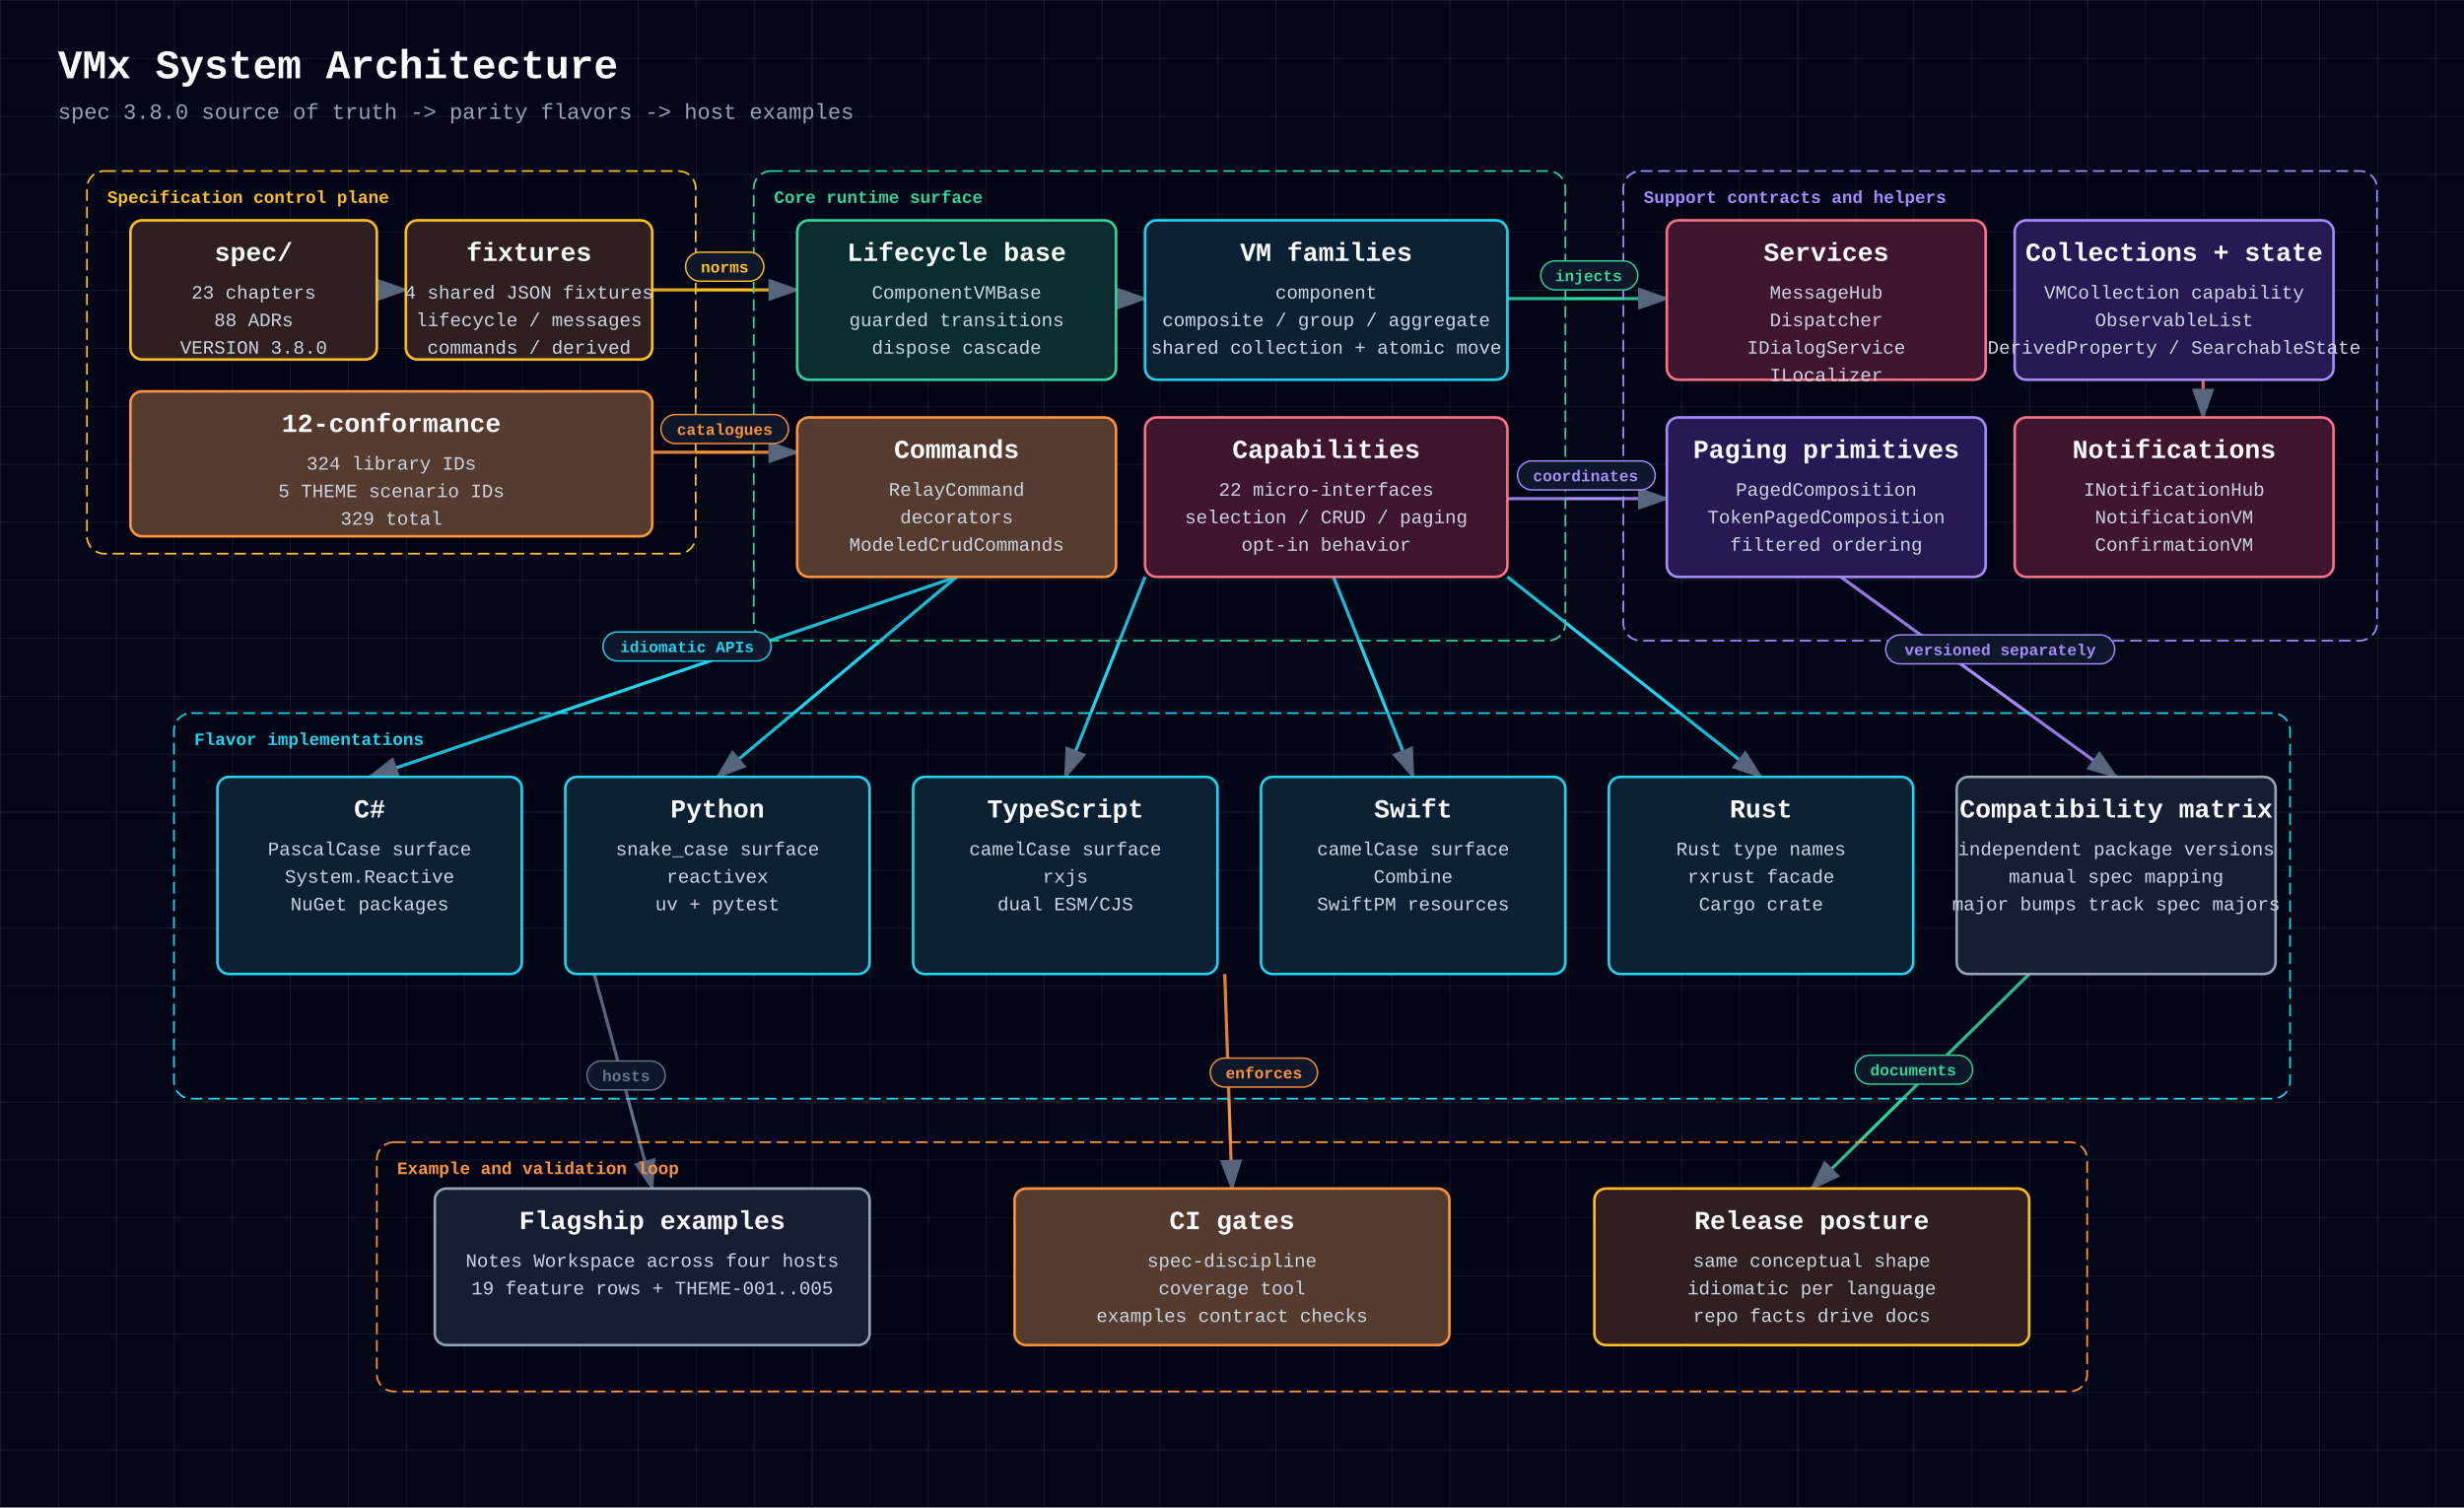
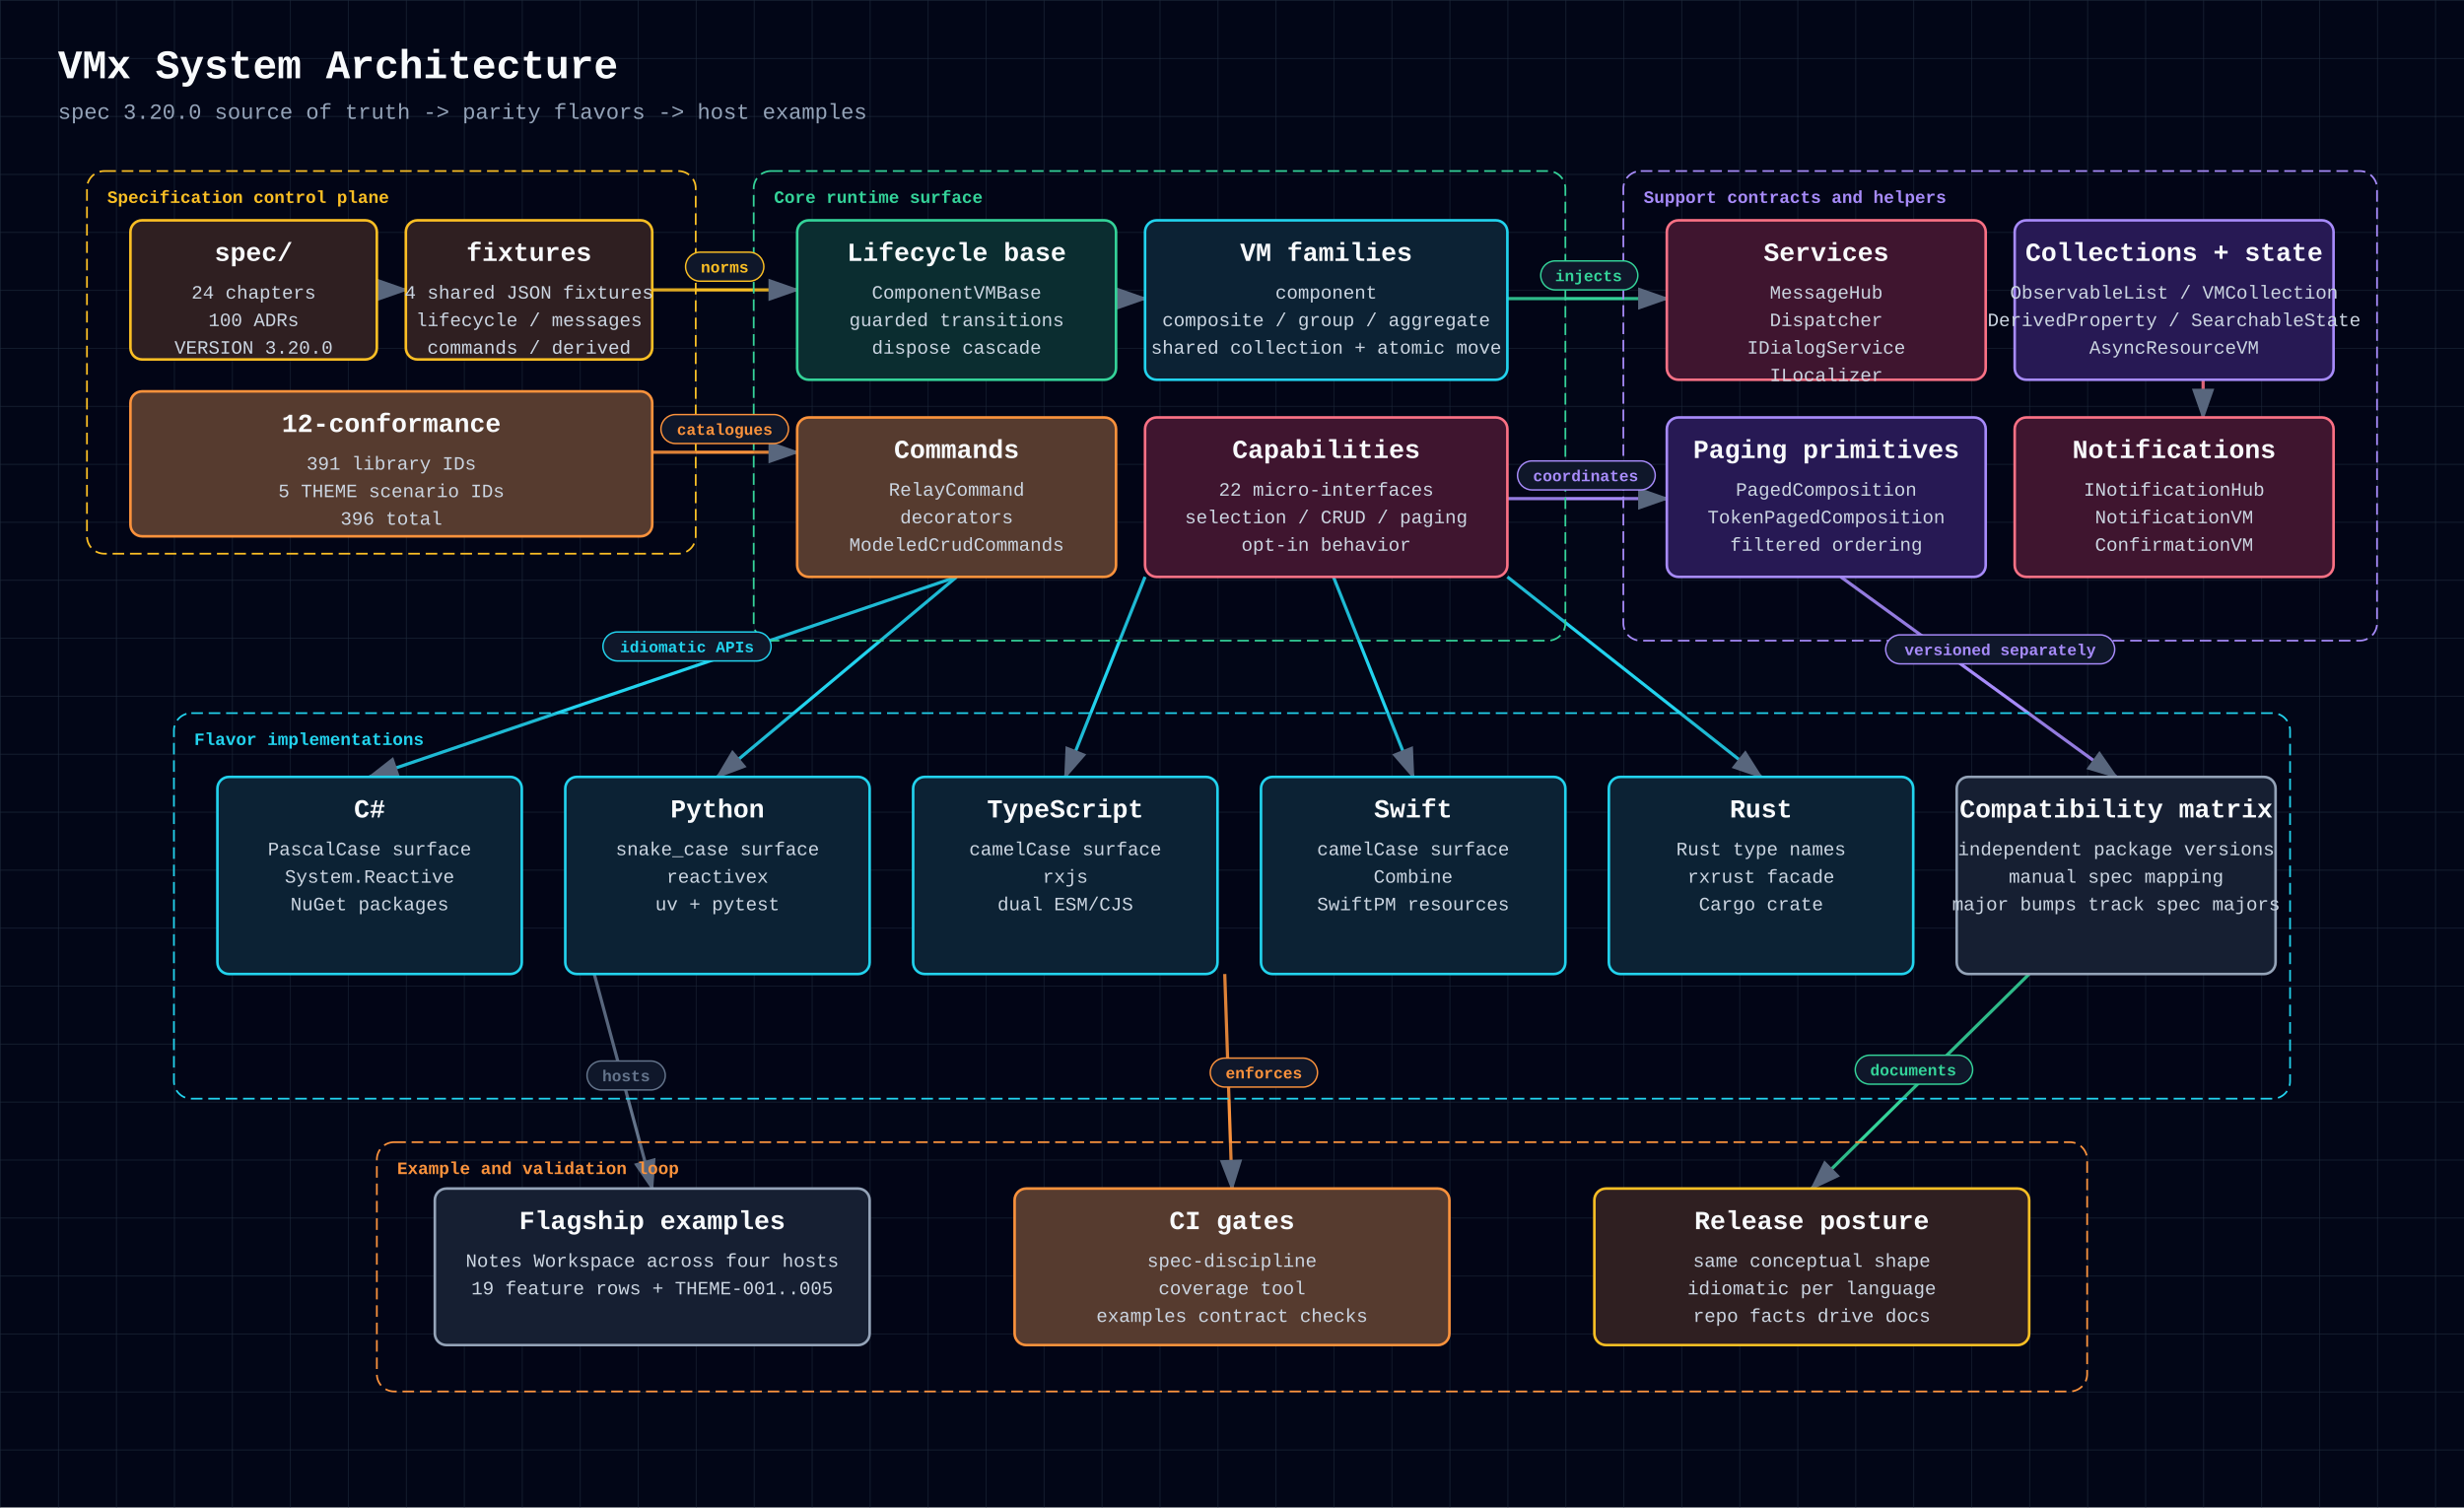
<svg xmlns="http://www.w3.org/2000/svg" width="1700" height="1040" viewBox="0 0 1700 1040" style="font-family: 'JetBrains Mono', ui-monospace, SFMono-Regular, Menlo, Monaco, Consolas, 'Liberation Mono', 'Courier New', monospace;">
  <defs>
    <style>
      text { font-family: 'JetBrains Mono', ui-monospace, SFMono-Regular, Menlo, Monaco, Consolas, 'Liberation Mono', 'Courier New', monospace; }
    </style>
    <pattern id="grid" width="40" height="40" patternUnits="userSpaceOnUse">
      <path d="M 40 0 L 0 0 0 40" fill="none" stroke="#1e293b" stroke-width="0.8" />
    </pattern>
    <marker id="arrowhead" markerWidth="10" markerHeight="7" refX="9" refY="3.5" orient="auto">
      <polygon points="0 0, 10 3.5, 0 7" fill="#64748b" />
    </marker>
  </defs>
  <rect width="100%" height="100%" fill="#020617" />
  <rect width="100%" height="100%" fill="url(#grid)" />
  <text x="40" y="54" fill="#f8fafc" font-size="28" font-weight="700" text-anchor="start">VMx System Architecture</text>
-   <text x="40" y="82" fill="#94a3b8" font-size="15" font-weight="400" text-anchor="start">spec 3.8.0 source of truth -&gt; parity flavors -&gt; host examples</text>
+   <text x="40" y="82" fill="#94a3b8" font-size="15" font-weight="400" text-anchor="start">spec 3.20.0 source of truth -&gt; parity flavors -&gt; host examples</text>
  <polyline points="260,200 280,200" fill="none" stroke="#fbbf24" stroke-width="2.2" marker-end="url(#arrowhead)" />
  <polyline points="450,200 550,200" fill="none" stroke="#fbbf24" stroke-width="2.2" marker-end="url(#arrowhead)" />
  <polyline points="450,312 550,312" fill="none" stroke="#fb923c" stroke-width="2.2" marker-end="url(#arrowhead)" />
  <polyline points="770,206 790,206" fill="none" stroke="#22d3ee" stroke-width="2.2" marker-end="url(#arrowhead)" />
  <polyline points="1040,206 1150,206" fill="none" stroke="#34d399" stroke-width="2.2" marker-end="url(#arrowhead)" />
  <polyline points="1040,344 1150,344" fill="none" stroke="#a78bfa" stroke-width="2.2" marker-end="url(#arrowhead)" />
  <polyline points="1520,262 1520,288" fill="none" stroke="#fb7185" stroke-width="2.2" marker-end="url(#arrowhead)" />
  <polyline points="660,398 255,536" fill="none" stroke="#22d3ee" stroke-width="2.2" marker-end="url(#arrowhead)" />
  <polyline points="660,398 495,536" fill="none" stroke="#22d3ee" stroke-width="2.2" marker-end="url(#arrowhead)" />
  <polyline points="790,398 735,536" fill="none" stroke="#22d3ee" stroke-width="2.2" marker-end="url(#arrowhead)" />
  <polyline points="920,398 975,536" fill="none" stroke="#22d3ee" stroke-width="2.2" marker-end="url(#arrowhead)" />
  <polyline points="1040,398 1215,536" fill="none" stroke="#22d3ee" stroke-width="2.2" marker-end="url(#arrowhead)" />
  <polyline points="1270,398 1460,536" fill="none" stroke="#a78bfa" stroke-width="2.2" marker-end="url(#arrowhead)" />
  <polyline points="410,672 450,820" fill="none" stroke="#64748b" stroke-width="2.2" marker-end="url(#arrowhead)" />
  <polyline points="845,672 850,820" fill="none" stroke="#fb923c" stroke-width="2.2" marker-end="url(#arrowhead)" />
  <polyline points="1400,672 1250,820" fill="none" stroke="#34d399" stroke-width="2.2" marker-end="url(#arrowhead)" />
  <rect x="60" y="118" width="420" height="264" rx="12" fill="rgba(2, 6, 23, 0.12)" stroke="#fbbf24" stroke-width="1.2" stroke-dasharray="8 4" />
  <text x="74" y="140" fill="#fbbf24" font-size="12" font-weight="700" text-anchor="start">Specification control plane</text>
  <rect x="520" y="118" width="560" height="324" rx="12" fill="rgba(2, 6, 23, 0.12)" stroke="#34d399" stroke-width="1.2" stroke-dasharray="8 4" />
  <text x="534" y="140" fill="#34d399" font-size="12" font-weight="700" text-anchor="start">Core runtime surface</text>
  <rect x="1120" y="118" width="520" height="324" rx="12" fill="rgba(2, 6, 23, 0.12)" stroke="#a78bfa" stroke-width="1.2" stroke-dasharray="8 4" />
  <text x="1134" y="140" fill="#a78bfa" font-size="12" font-weight="700" text-anchor="start">Support contracts and helpers</text>
  <rect x="120" y="492" width="1460" height="266" rx="12" fill="rgba(2, 6, 23, 0.12)" stroke="#22d3ee" stroke-width="1.2" stroke-dasharray="8 4" />
  <text x="134" y="514" fill="#22d3ee" font-size="12" font-weight="700" text-anchor="start">Flavor implementations</text>
  <rect x="260" y="788" width="1180" height="172" rx="12" fill="rgba(2, 6, 23, 0.12)" stroke="#fb923c" stroke-width="1.2" stroke-dasharray="8 4" />
  <text x="274" y="810" fill="#fb923c" font-size="12" font-weight="700" text-anchor="start">Example and validation loop</text>
  <rect x="90" y="152" width="170" height="96" rx="8" fill="#0f172a" />
  <rect x="90" y="152" width="170" height="96" rx="8" fill="rgba(120, 53, 15, 0.3)" stroke="#fbbf24" stroke-width="1.8" />
  <text x="175" y="180" fill="#f8fafc" font-size="18" font-weight="700" text-anchor="middle">spec/</text>
-   <text x="175" y="206" fill="#cbd5e1" font-size="13" font-weight="400" text-anchor="middle">23 chapters</text>
-   <text x="175" y="225" fill="#cbd5e1" font-size="13" font-weight="400" text-anchor="middle">88 ADRs</text>
-   <text x="175" y="244" fill="#cbd5e1" font-size="13" font-weight="400" text-anchor="middle">VERSION 3.8.0</text>
+   <text x="175" y="206" fill="#cbd5e1" font-size="13" font-weight="400" text-anchor="middle">24 chapters</text>
+   <text x="175" y="225" fill="#cbd5e1" font-size="13" font-weight="400" text-anchor="middle">100 ADRs</text>
+   <text x="175" y="244" fill="#cbd5e1" font-size="13" font-weight="400" text-anchor="middle">VERSION 3.20.0</text>
  <rect x="280" y="152" width="170" height="96" rx="8" fill="#0f172a" />
  <rect x="280" y="152" width="170" height="96" rx="8" fill="rgba(120, 53, 15, 0.3)" stroke="#fbbf24" stroke-width="1.8" />
  <text x="365" y="180" fill="#f8fafc" font-size="18" font-weight="700" text-anchor="middle">fixtures</text>
  <text x="365" y="206" fill="#cbd5e1" font-size="13" font-weight="400" text-anchor="middle">4 shared JSON fixtures</text>
  <text x="365" y="225" fill="#cbd5e1" font-size="13" font-weight="400" text-anchor="middle">lifecycle / messages</text>
  <text x="365" y="244" fill="#cbd5e1" font-size="13" font-weight="400" text-anchor="middle">commands / derived</text>
  <rect x="90" y="270" width="360" height="100" rx="8" fill="#0f172a" />
  <rect x="90" y="270" width="360" height="100" rx="8" fill="rgba(251, 146, 60, 0.3)" stroke="#fb923c" stroke-width="1.8" />
  <text x="270" y="298" fill="#f8fafc" font-size="18" font-weight="700" text-anchor="middle">12-conformance</text>
-   <text x="270" y="324" fill="#cbd5e1" font-size="13" font-weight="400" text-anchor="middle">324 library IDs</text>
+   <text x="270" y="324" fill="#cbd5e1" font-size="13" font-weight="400" text-anchor="middle">391 library IDs</text>
  <text x="270" y="343" fill="#cbd5e1" font-size="13" font-weight="400" text-anchor="middle">5 THEME scenario IDs</text>
-   <text x="270" y="362" fill="#cbd5e1" font-size="13" font-weight="400" text-anchor="middle">329 total</text>
+   <text x="270" y="362" fill="#cbd5e1" font-size="13" font-weight="400" text-anchor="middle">396 total</text>
  <rect x="550" y="152" width="220" height="110" rx="8" fill="#0f172a" />
  <rect x="550" y="152" width="220" height="110" rx="8" fill="rgba(6, 78, 59, 0.4)" stroke="#34d399" stroke-width="1.8" />
  <text x="660" y="180" fill="#f8fafc" font-size="18" font-weight="700" text-anchor="middle">Lifecycle base</text>
  <text x="660" y="206" fill="#cbd5e1" font-size="13" font-weight="400" text-anchor="middle">ComponentVMBase</text>
  <text x="660" y="225" fill="#cbd5e1" font-size="13" font-weight="400" text-anchor="middle">guarded transitions</text>
  <text x="660" y="244" fill="#cbd5e1" font-size="13" font-weight="400" text-anchor="middle">dispose cascade</text>
  <rect x="790" y="152" width="250" height="110" rx="8" fill="#0f172a" />
  <rect x="790" y="152" width="250" height="110" rx="8" fill="rgba(8, 51, 68, 0.4)" stroke="#22d3ee" stroke-width="1.8" />
  <text x="915" y="180" fill="#f8fafc" font-size="18" font-weight="700" text-anchor="middle">VM families</text>
  <text x="915" y="206" fill="#cbd5e1" font-size="13" font-weight="400" text-anchor="middle">component</text>
  <text x="915" y="225" fill="#cbd5e1" font-size="13" font-weight="400" text-anchor="middle">composite / group / aggregate</text>
  <text x="915" y="244" fill="#cbd5e1" font-size="13" font-weight="400" text-anchor="middle">shared collection + atomic move</text>
  <rect x="550" y="288" width="220" height="110" rx="8" fill="#0f172a" />
  <rect x="550" y="288" width="220" height="110" rx="8" fill="rgba(251, 146, 60, 0.3)" stroke="#fb923c" stroke-width="1.8" />
  <text x="660" y="316" fill="#f8fafc" font-size="18" font-weight="700" text-anchor="middle">Commands</text>
  <text x="660" y="342" fill="#cbd5e1" font-size="13" font-weight="400" text-anchor="middle">RelayCommand</text>
  <text x="660" y="361" fill="#cbd5e1" font-size="13" font-weight="400" text-anchor="middle">decorators</text>
  <text x="660" y="380" fill="#cbd5e1" font-size="13" font-weight="400" text-anchor="middle">ModeledCrudCommands</text>
  <rect x="790" y="288" width="250" height="110" rx="8" fill="#0f172a" />
  <rect x="790" y="288" width="250" height="110" rx="8" fill="rgba(136, 19, 55, 0.4)" stroke="#fb7185" stroke-width="1.8" />
  <text x="915" y="316" fill="#f8fafc" font-size="18" font-weight="700" text-anchor="middle">Capabilities</text>
  <text x="915" y="342" fill="#cbd5e1" font-size="13" font-weight="400" text-anchor="middle">22 micro-interfaces</text>
  <text x="915" y="361" fill="#cbd5e1" font-size="13" font-weight="400" text-anchor="middle">selection / CRUD / paging</text>
  <text x="915" y="380" fill="#cbd5e1" font-size="13" font-weight="400" text-anchor="middle">opt-in behavior</text>
  <rect x="1150" y="152" width="220" height="110" rx="8" fill="#0f172a" />
  <rect x="1150" y="152" width="220" height="110" rx="8" fill="rgba(136, 19, 55, 0.4)" stroke="#fb7185" stroke-width="1.8" />
  <text x="1260" y="180" fill="#f8fafc" font-size="18" font-weight="700" text-anchor="middle">Services</text>
  <text x="1260" y="206" fill="#cbd5e1" font-size="13" font-weight="400" text-anchor="middle">MessageHub</text>
  <text x="1260" y="225" fill="#cbd5e1" font-size="13" font-weight="400" text-anchor="middle">Dispatcher</text>
  <text x="1260" y="244" fill="#cbd5e1" font-size="13" font-weight="400" text-anchor="middle">IDialogService</text>
  <text x="1260" y="263" fill="#cbd5e1" font-size="13" font-weight="400" text-anchor="middle">ILocalizer</text>
  <rect x="1390" y="152" width="220" height="110" rx="8" fill="#0f172a" />
  <rect x="1390" y="152" width="220" height="110" rx="8" fill="rgba(76, 29, 149, 0.4)" stroke="#a78bfa" stroke-width="1.8" />
  <text x="1500" y="180" fill="#f8fafc" font-size="18" font-weight="700" text-anchor="middle">Collections + state</text>
-   <text x="1500" y="206" fill="#cbd5e1" font-size="13" font-weight="400" text-anchor="middle">VMCollection capability</text>
-   <text x="1500" y="225" fill="#cbd5e1" font-size="13" font-weight="400" text-anchor="middle">ObservableList</text>
-   <text x="1500" y="244" fill="#cbd5e1" font-size="13" font-weight="400" text-anchor="middle">DerivedProperty / SearchableState</text>
+   <text x="1500" y="206" fill="#cbd5e1" font-size="13" font-weight="400" text-anchor="middle">ObservableList / VMCollection</text>
+   <text x="1500" y="225" fill="#cbd5e1" font-size="13" font-weight="400" text-anchor="middle">DerivedProperty / SearchableState</text>
+   <text x="1500" y="244" fill="#cbd5e1" font-size="13" font-weight="400" text-anchor="middle">AsyncResourceVM</text>
  <rect x="1150" y="288" width="220" height="110" rx="8" fill="#0f172a" />
  <rect x="1150" y="288" width="220" height="110" rx="8" fill="rgba(76, 29, 149, 0.4)" stroke="#a78bfa" stroke-width="1.8" />
  <text x="1260" y="316" fill="#f8fafc" font-size="18" font-weight="700" text-anchor="middle">Paging primitives</text>
  <text x="1260" y="342" fill="#cbd5e1" font-size="13" font-weight="400" text-anchor="middle">PagedComposition</text>
  <text x="1260" y="361" fill="#cbd5e1" font-size="13" font-weight="400" text-anchor="middle">TokenPagedComposition</text>
  <text x="1260" y="380" fill="#cbd5e1" font-size="13" font-weight="400" text-anchor="middle">filtered ordering</text>
  <rect x="1390" y="288" width="220" height="110" rx="8" fill="#0f172a" />
  <rect x="1390" y="288" width="220" height="110" rx="8" fill="rgba(136, 19, 55, 0.4)" stroke="#fb7185" stroke-width="1.8" />
  <text x="1500" y="316" fill="#f8fafc" font-size="18" font-weight="700" text-anchor="middle">Notifications</text>
  <text x="1500" y="342" fill="#cbd5e1" font-size="13" font-weight="400" text-anchor="middle">INotificationHub</text>
  <text x="1500" y="361" fill="#cbd5e1" font-size="13" font-weight="400" text-anchor="middle">NotificationVM</text>
  <text x="1500" y="380" fill="#cbd5e1" font-size="13" font-weight="400" text-anchor="middle">ConfirmationVM</text>
  <rect x="150" y="536" width="210" height="136" rx="8" fill="#0f172a" />
  <rect x="150" y="536" width="210" height="136" rx="8" fill="rgba(8, 51, 68, 0.4)" stroke="#22d3ee" stroke-width="1.8" />
  <text x="255" y="564" fill="#f8fafc" font-size="18" font-weight="700" text-anchor="middle">C#</text>
  <text x="255" y="590" fill="#cbd5e1" font-size="13" font-weight="400" text-anchor="middle">PascalCase surface</text>
  <text x="255" y="609" fill="#cbd5e1" font-size="13" font-weight="400" text-anchor="middle">System.Reactive</text>
  <text x="255" y="628" fill="#cbd5e1" font-size="13" font-weight="400" text-anchor="middle">NuGet packages</text>
  <rect x="390" y="536" width="210" height="136" rx="8" fill="#0f172a" />
  <rect x="390" y="536" width="210" height="136" rx="8" fill="rgba(8, 51, 68, 0.4)" stroke="#22d3ee" stroke-width="1.8" />
  <text x="495" y="564" fill="#f8fafc" font-size="18" font-weight="700" text-anchor="middle">Python</text>
  <text x="495" y="590" fill="#cbd5e1" font-size="13" font-weight="400" text-anchor="middle">snake_case surface</text>
  <text x="495" y="609" fill="#cbd5e1" font-size="13" font-weight="400" text-anchor="middle">reactivex</text>
  <text x="495" y="628" fill="#cbd5e1" font-size="13" font-weight="400" text-anchor="middle">uv + pytest</text>
  <rect x="630" y="536" width="210" height="136" rx="8" fill="#0f172a" />
  <rect x="630" y="536" width="210" height="136" rx="8" fill="rgba(8, 51, 68, 0.4)" stroke="#22d3ee" stroke-width="1.8" />
  <text x="735" y="564" fill="#f8fafc" font-size="18" font-weight="700" text-anchor="middle">TypeScript</text>
  <text x="735" y="590" fill="#cbd5e1" font-size="13" font-weight="400" text-anchor="middle">camelCase surface</text>
  <text x="735" y="609" fill="#cbd5e1" font-size="13" font-weight="400" text-anchor="middle">rxjs</text>
  <text x="735" y="628" fill="#cbd5e1" font-size="13" font-weight="400" text-anchor="middle">dual ESM/CJS</text>
  <rect x="870" y="536" width="210" height="136" rx="8" fill="#0f172a" />
  <rect x="870" y="536" width="210" height="136" rx="8" fill="rgba(8, 51, 68, 0.4)" stroke="#22d3ee" stroke-width="1.8" />
  <text x="975" y="564" fill="#f8fafc" font-size="18" font-weight="700" text-anchor="middle">Swift</text>
  <text x="975" y="590" fill="#cbd5e1" font-size="13" font-weight="400" text-anchor="middle">camelCase surface</text>
  <text x="975" y="609" fill="#cbd5e1" font-size="13" font-weight="400" text-anchor="middle">Combine</text>
  <text x="975" y="628" fill="#cbd5e1" font-size="13" font-weight="400" text-anchor="middle">SwiftPM resources</text>
  <rect x="1110" y="536" width="210" height="136" rx="8" fill="#0f172a" />
  <rect x="1110" y="536" width="210" height="136" rx="8" fill="rgba(8, 51, 68, 0.4)" stroke="#22d3ee" stroke-width="1.8" />
  <text x="1215" y="564" fill="#f8fafc" font-size="18" font-weight="700" text-anchor="middle">Rust</text>
  <text x="1215" y="590" fill="#cbd5e1" font-size="13" font-weight="400" text-anchor="middle">Rust type names</text>
  <text x="1215" y="609" fill="#cbd5e1" font-size="13" font-weight="400" text-anchor="middle">rxrust facade</text>
  <text x="1215" y="628" fill="#cbd5e1" font-size="13" font-weight="400" text-anchor="middle">Cargo crate</text>
  <rect x="1350" y="536" width="220" height="136" rx="8" fill="#0f172a" />
  <rect x="1350" y="536" width="220" height="136" rx="8" fill="rgba(30, 41, 59, 0.5)" stroke="#94a3b8" stroke-width="1.8" />
  <text x="1460" y="564" fill="#f8fafc" font-size="18" font-weight="700" text-anchor="middle">Compatibility matrix</text>
  <text x="1460" y="590" fill="#cbd5e1" font-size="13" font-weight="400" text-anchor="middle">independent package versions</text>
  <text x="1460" y="609" fill="#cbd5e1" font-size="13" font-weight="400" text-anchor="middle">manual spec mapping</text>
  <text x="1460" y="628" fill="#cbd5e1" font-size="13" font-weight="400" text-anchor="middle">major bumps track spec majors</text>
  <rect x="300" y="820" width="300" height="108" rx="8" fill="#0f172a" />
  <rect x="300" y="820" width="300" height="108" rx="8" fill="rgba(30, 41, 59, 0.5)" stroke="#94a3b8" stroke-width="1.8" />
  <text x="450" y="848" fill="#f8fafc" font-size="18" font-weight="700" text-anchor="middle">Flagship examples</text>
  <text x="450" y="874" fill="#cbd5e1" font-size="13" font-weight="400" text-anchor="middle">Notes Workspace across four hosts</text>
  <text x="450" y="893" fill="#cbd5e1" font-size="13" font-weight="400" text-anchor="middle">19 feature rows + THEME-001..005</text>
  <rect x="700" y="820" width="300" height="108" rx="8" fill="#0f172a" />
  <rect x="700" y="820" width="300" height="108" rx="8" fill="rgba(251, 146, 60, 0.3)" stroke="#fb923c" stroke-width="1.8" />
  <text x="850" y="848" fill="#f8fafc" font-size="18" font-weight="700" text-anchor="middle">CI gates</text>
  <text x="850" y="874" fill="#cbd5e1" font-size="13" font-weight="400" text-anchor="middle">spec-discipline</text>
  <text x="850" y="893" fill="#cbd5e1" font-size="13" font-weight="400" text-anchor="middle">coverage tool</text>
  <text x="850" y="912" fill="#cbd5e1" font-size="13" font-weight="400" text-anchor="middle">examples contract checks</text>
  <rect x="1100" y="820" width="300" height="108" rx="8" fill="#0f172a" />
  <rect x="1100" y="820" width="300" height="108" rx="8" fill="rgba(120, 53, 15, 0.3)" stroke="#fbbf24" stroke-width="1.8" />
  <text x="1250" y="848" fill="#f8fafc" font-size="18" font-weight="700" text-anchor="middle">Release posture</text>
  <text x="1250" y="874" fill="#cbd5e1" font-size="13" font-weight="400" text-anchor="middle">same conceptual shape</text>
  <text x="1250" y="893" fill="#cbd5e1" font-size="13" font-weight="400" text-anchor="middle">idiomatic per language</text>
  <text x="1250" y="912" fill="#cbd5e1" font-size="13" font-weight="400" text-anchor="middle">repo facts drive docs</text>
  <rect x="473" y="174" width="54" height="20" rx="10" fill="#0f172a" stroke="#fbbf24" stroke-width="1" />
  <text x="500" y="188" fill="#fbbf24" font-size="11" font-weight="700" text-anchor="middle">norms</text>
  <rect x="456" y="286" width="88" height="20" rx="10" fill="#0f172a" stroke="#fb923c" stroke-width="1" />
  <text x="500" y="300" fill="#fb923c" font-size="11" font-weight="700" text-anchor="middle">catalogues</text>
  <rect x="1063" y="180" width="67" height="20" rx="10" fill="#0f172a" stroke="#34d399" stroke-width="1" />
  <text x="1096" y="194" fill="#34d399" font-size="11" font-weight="700" text-anchor="middle">injects</text>
  <rect x="1047" y="318" width="95" height="20" rx="10" fill="#0f172a" stroke="#a78bfa" stroke-width="1" />
  <text x="1094" y="332" fill="#a78bfa" font-size="11" font-weight="700" text-anchor="middle">coordinates</text>
  <rect x="416" y="436" width="116" height="20" rx="10" fill="#0f172a" stroke="#22d3ee" stroke-width="1" />
  <text x="474" y="450" fill="#22d3ee" font-size="11" font-weight="700" text-anchor="middle">idiomatic APIs</text>
  <rect x="1301" y="438" width="158" height="20" rx="10" fill="#0f172a" stroke="#a78bfa" stroke-width="1" />
  <text x="1380" y="452" fill="#a78bfa" font-size="11" font-weight="700" text-anchor="middle">versioned separately</text>
  <rect x="405" y="732" width="54" height="20" rx="10" fill="#0f172a" stroke="#64748b" stroke-width="1" />
  <text x="432" y="746" fill="#64748b" font-size="11" font-weight="700" text-anchor="middle">hosts</text>
  <rect x="835" y="730" width="74" height="20" rx="10" fill="#0f172a" stroke="#fb923c" stroke-width="1" />
  <text x="872" y="744" fill="#fb923c" font-size="11" font-weight="700" text-anchor="middle">enforces</text>
  <rect x="1280" y="728" width="81" height="20" rx="10" fill="#0f172a" stroke="#34d399" stroke-width="1" />
  <text x="1320" y="742" fill="#34d399" font-size="11" font-weight="700" text-anchor="middle">documents</text>
</svg>
